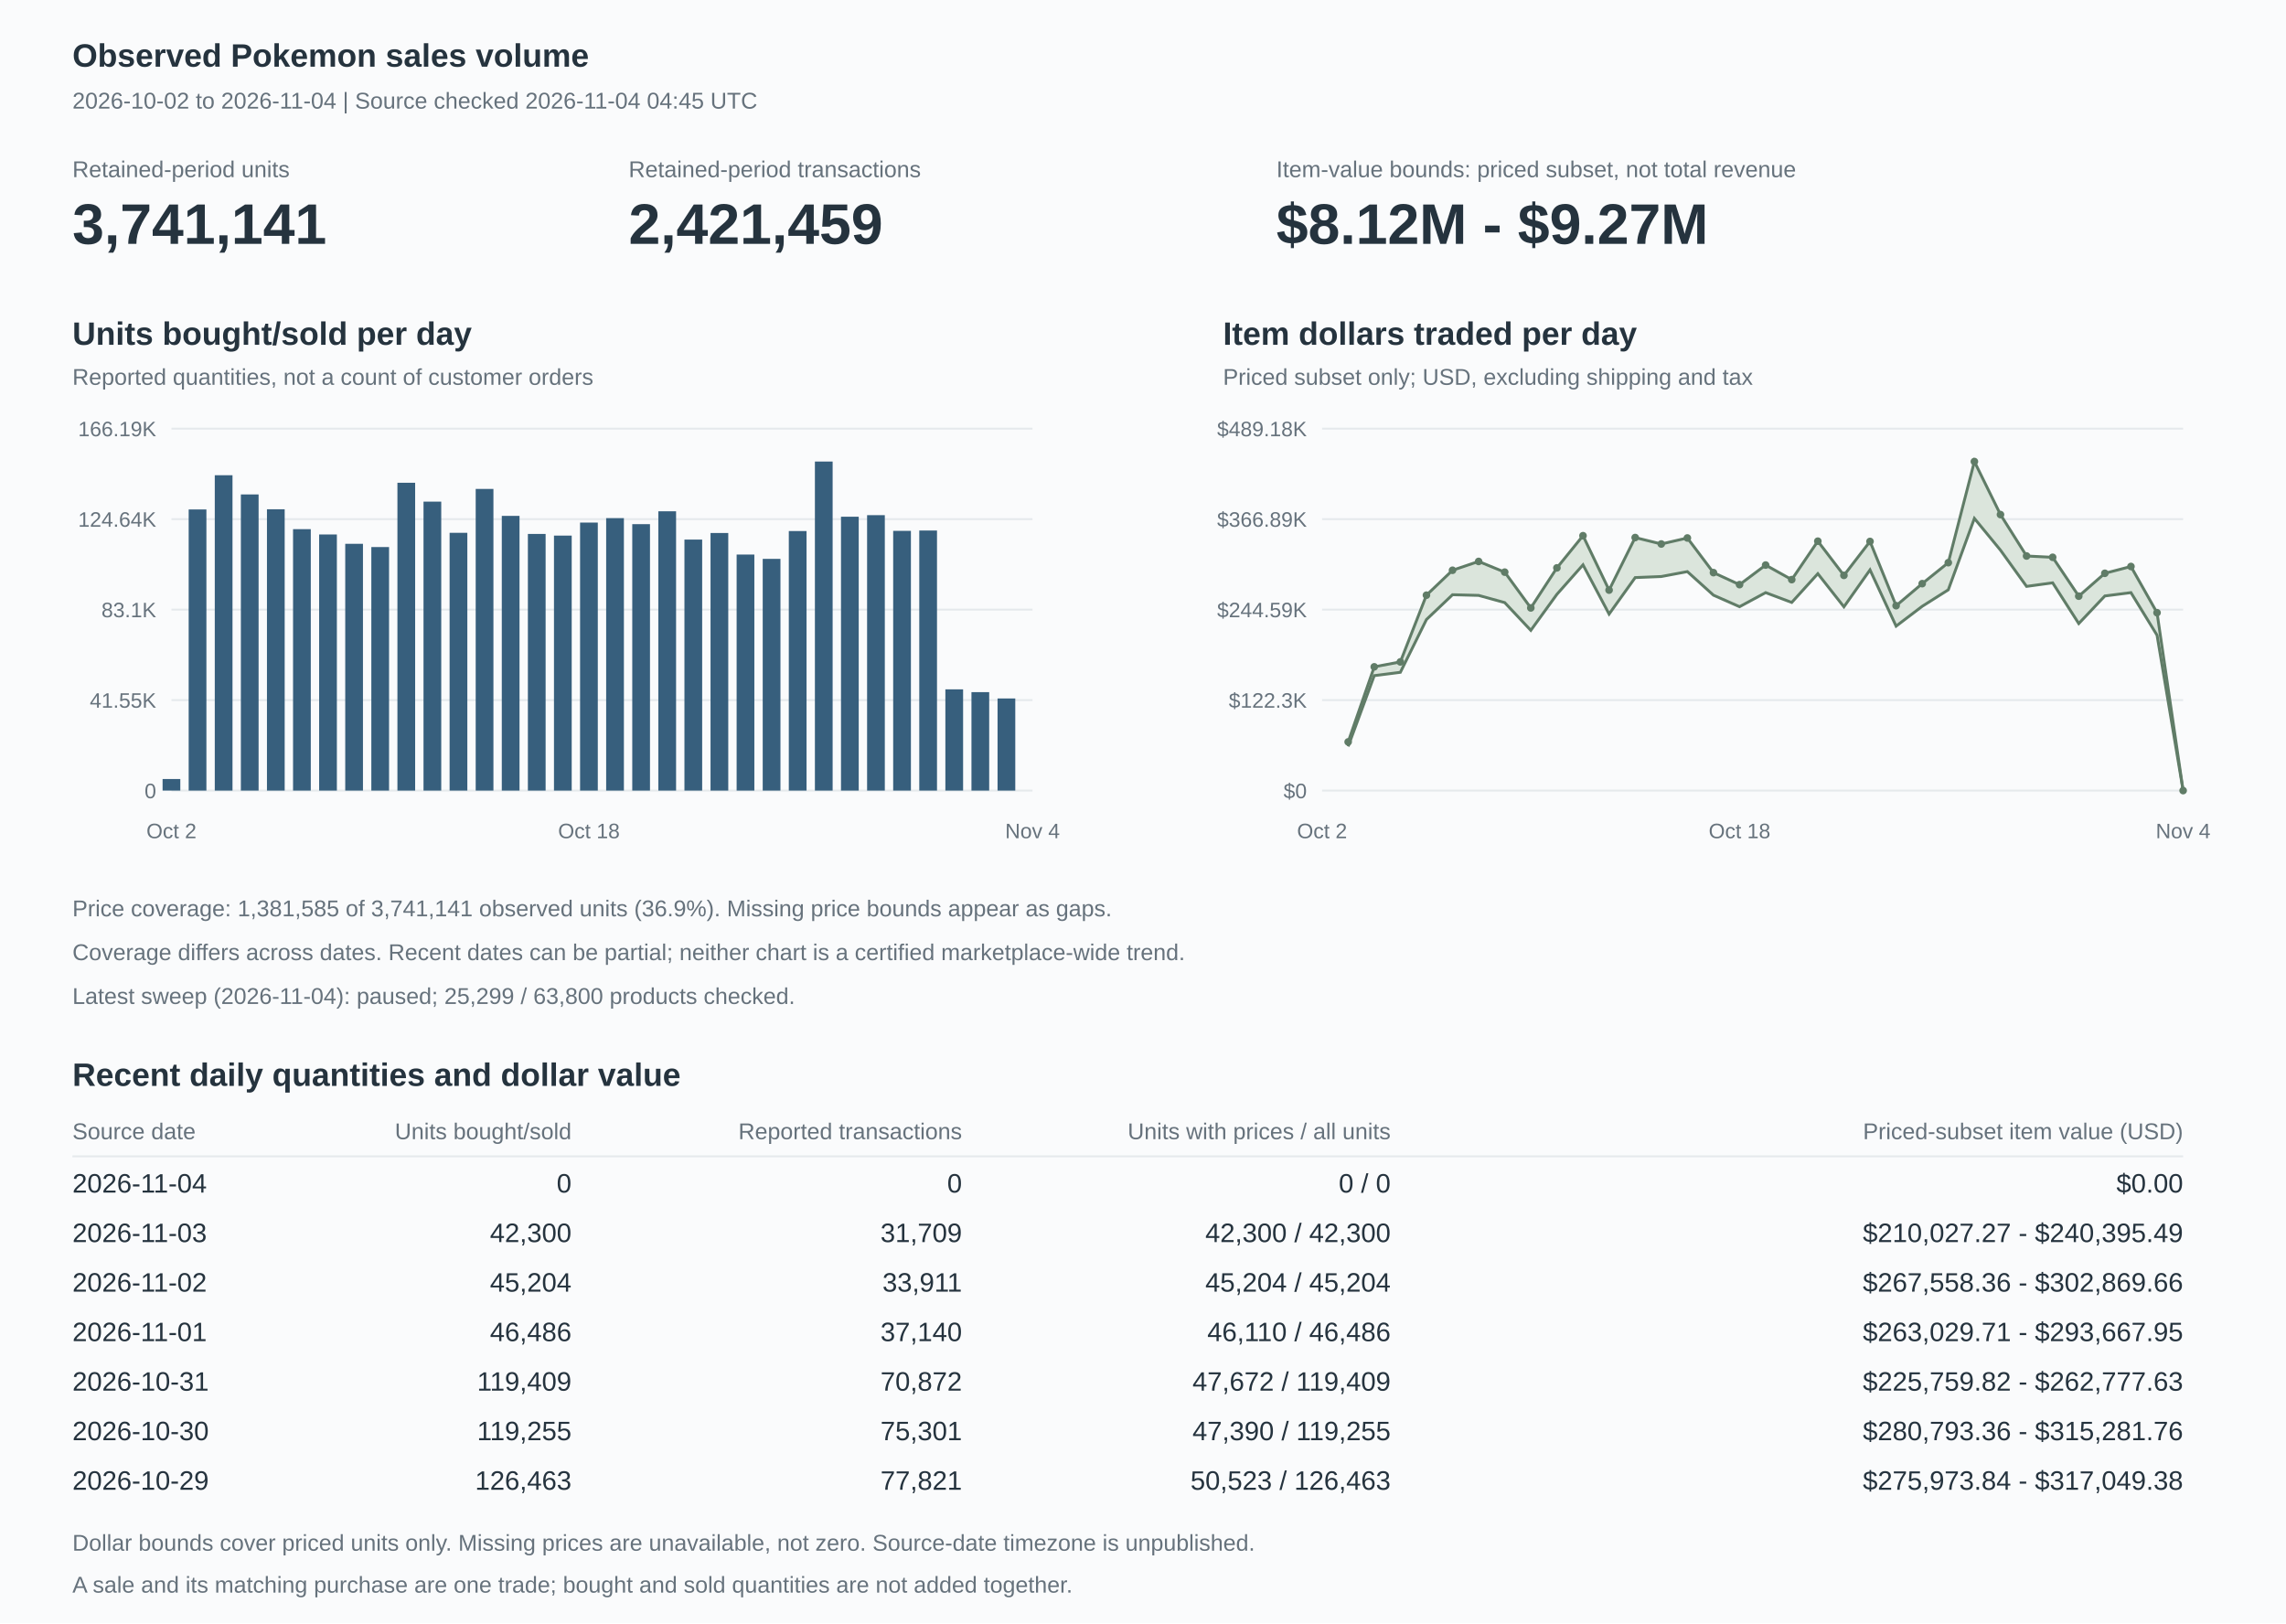
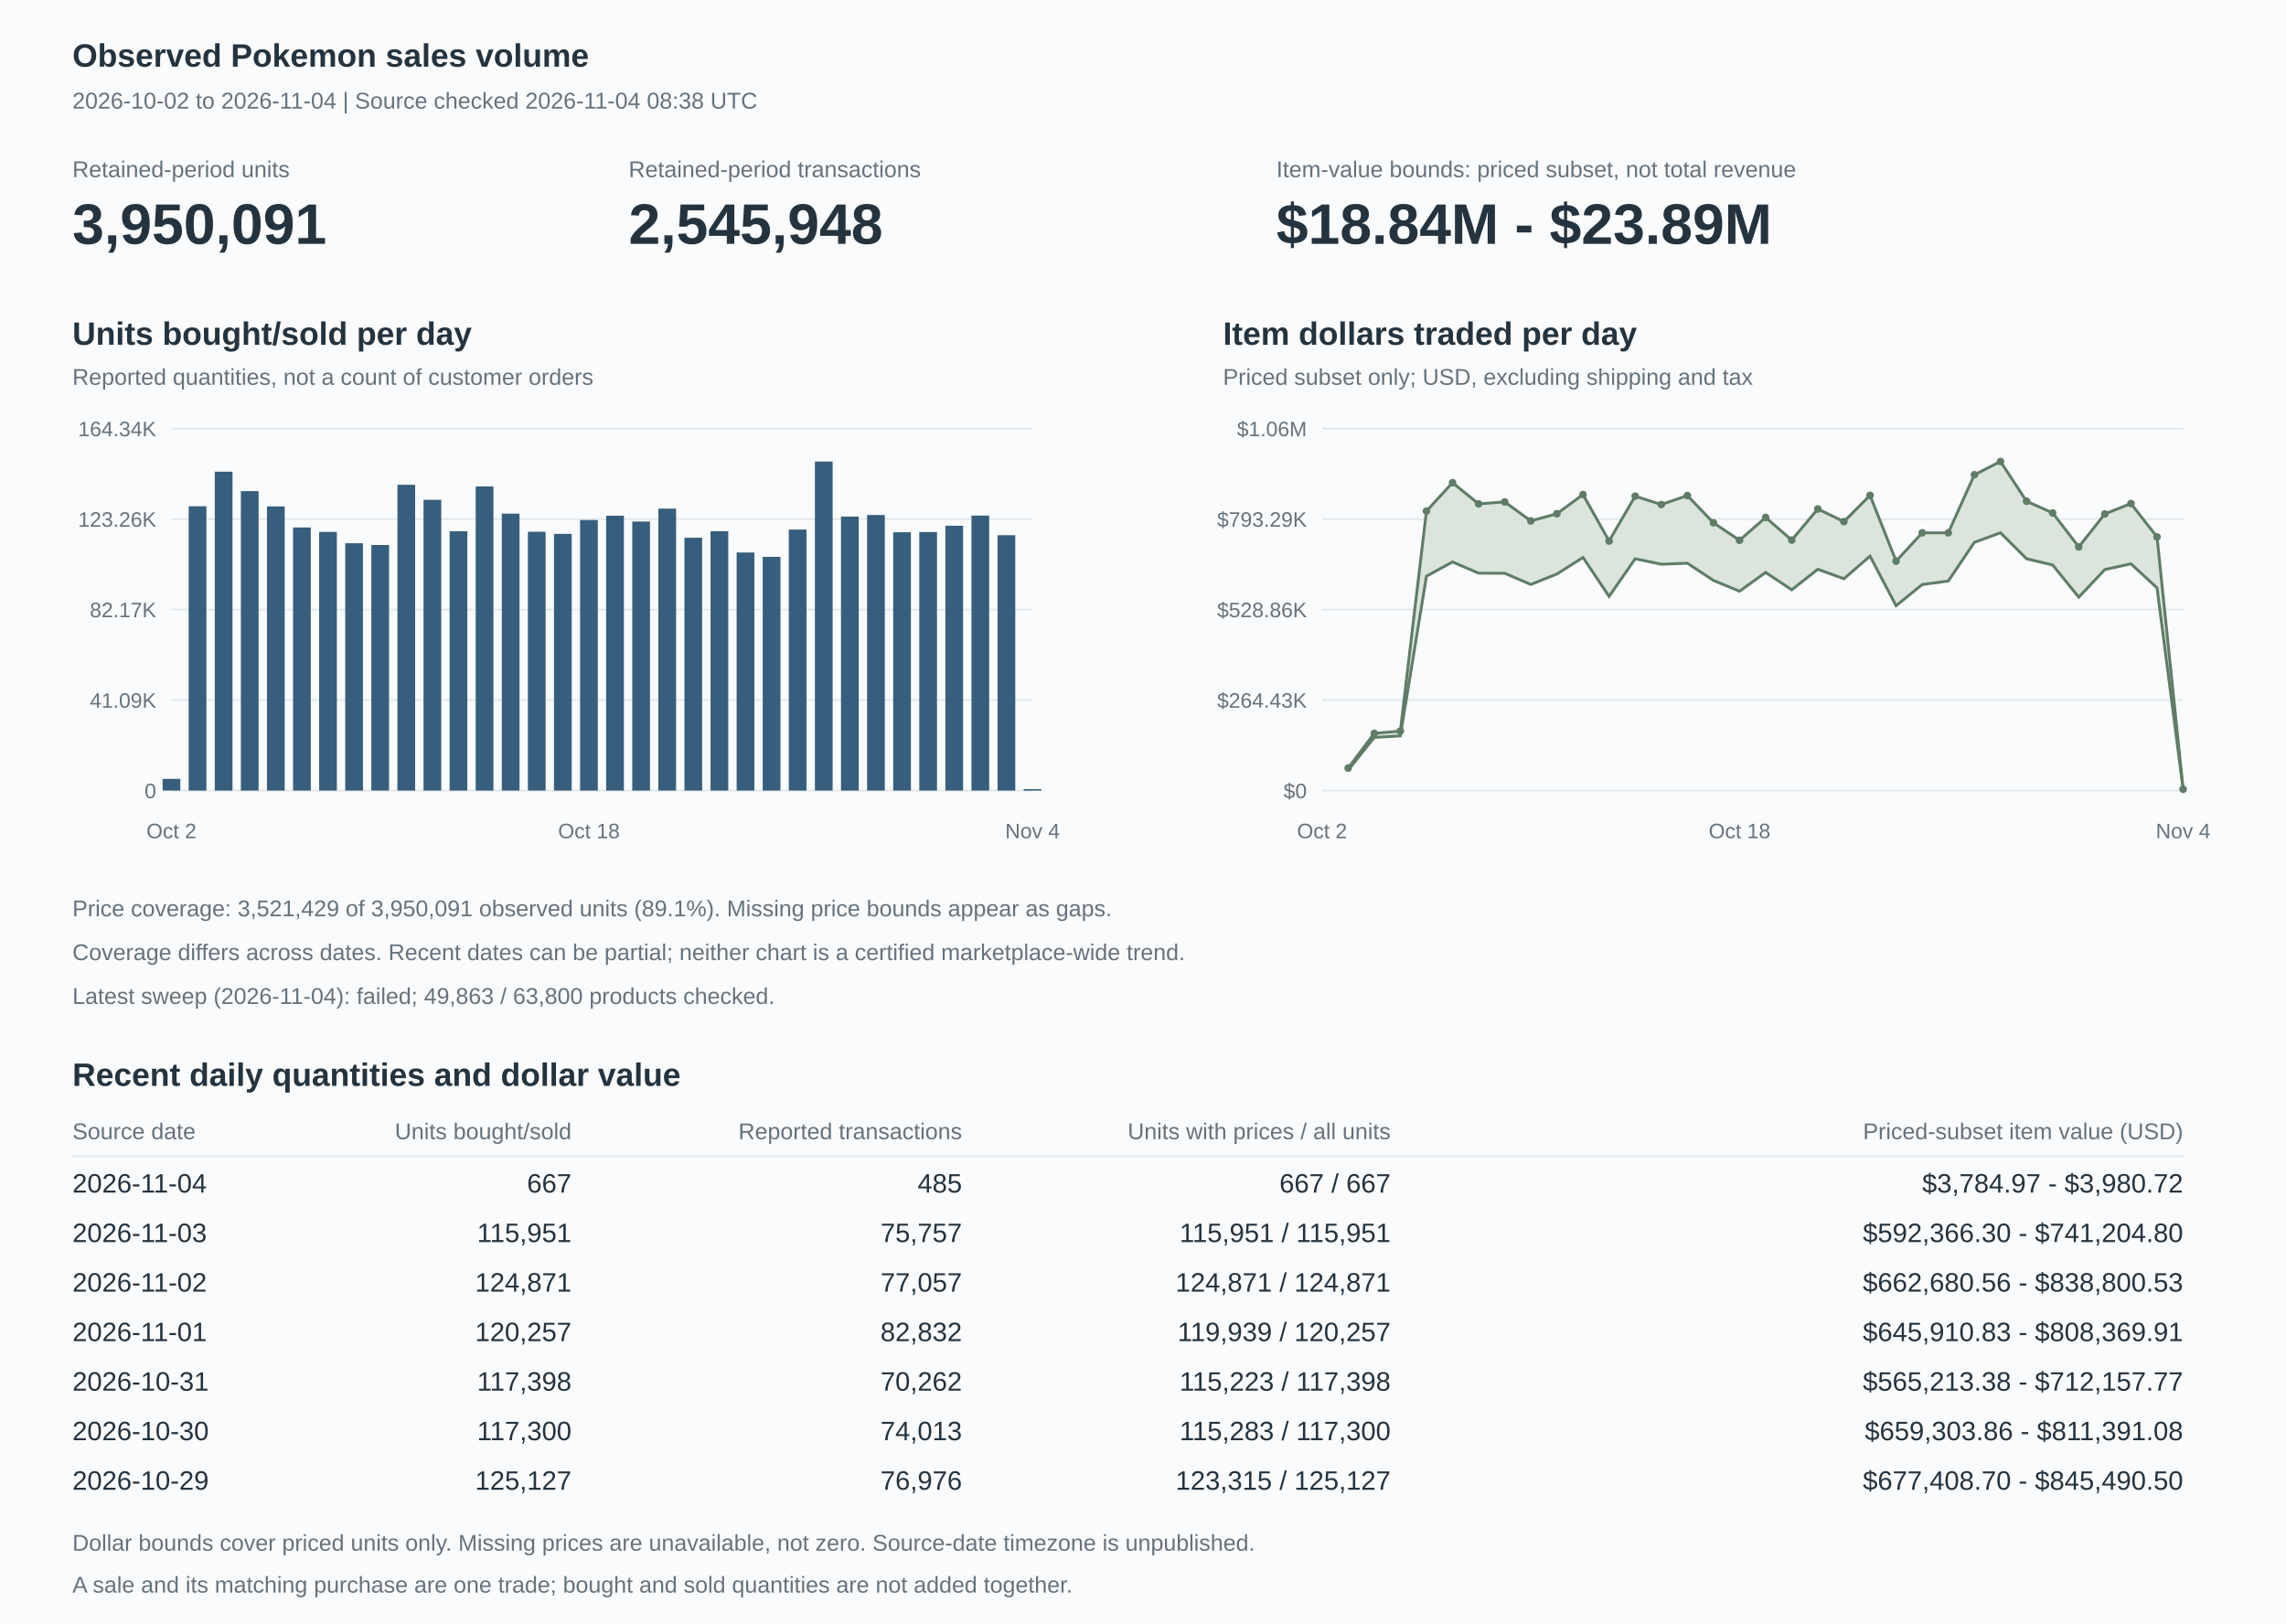
<svg xmlns="http://www.w3.org/2000/svg" width="1200" height="852" viewBox="0 0 1200 852" role="img" aria-labelledby="title description">
  <style>text{font-family:Arial,Helvetica,sans-serif;fill:#25333e;font-size:14px}.heading{font-size:17px;font-weight:600}.muted{fill:#66727c;font-size:12px}.axis{fill:#66727c;font-size:11px}.value{font-size:30px;font-weight:600}.grid{stroke:#e5e9ec;stroke-width:1}</style>
  <rect width="1200" height="852" fill="#fafbfc" />
  <text x="38" y="35" class="heading">Observed Pokemon sales volume</text>
-   <text x="38" y="57" class="muted">2026-10-02 to 2026-11-04 | Source checked 2026-11-04 04:45 UTC</text>
+   <text x="38" y="57" class="muted">2026-10-02 to 2026-11-04 | Source checked 2026-11-04 08:38 UTC</text>
  <text x="38" y="93" class="muted">Retained-period units</text>
-   <text x="38" y="128" class="value">3,741,141</text>
+   <text x="38" y="128" class="value">3,950,091</text>
  <text x="330" y="93" class="muted">Retained-period transactions</text>
-   <text x="330" y="128" class="value">2,421,459</text>
+   <text x="330" y="128" class="value">2,545,948</text>
  <text x="670" y="93" class="muted">Item-value bounds: priced subset, not total revenue</text>
-   <text x="670" y="128" class="value">$8.12M - $9.27M</text>
+   <text x="670" y="128" class="value">$18.84M - $23.89M</text>
  <text x="38" y="181" class="heading">Units bought/sold per day</text>
  <text x="38" y="202" class="muted">Reported quantities, not a count of customer orders</text>
  <path d="M90,415h452" class="grid" />
  <text x="82" y="419" text-anchor="end" class="axis">0</text>
  <path d="M90,367.5h452" class="grid" />
-   <text x="82" y="371.5" text-anchor="end" class="axis">41.55K</text>
+   <text x="82" y="371.5" text-anchor="end" class="axis">41.09K</text>
  <path d="M90,320h452" class="grid" />
-   <text x="82" y="324" text-anchor="end" class="axis">83.1K</text>
+   <text x="82" y="324" text-anchor="end" class="axis">82.17K</text>
  <path d="M90,272.5h452" class="grid" />
-   <text x="82" y="276.5" text-anchor="end" class="axis">124.64K</text>
+   <text x="82" y="276.5" text-anchor="end" class="axis">123.26K</text>
  <path d="M90,225h452" class="grid" />
-   <text x="82" y="229" text-anchor="end" class="axis">166.19K</text>
-   <rect x="85.347" y="408.927" width="9.306" height="6.073" fill="#375f7d" />
-   <rect x="99.044" y="267.425" width="9.306" height="147.575" fill="#375f7d" />
-   <rect x="112.741" y="249.464" width="9.306" height="165.536" fill="#375f7d" />
-   <rect x="126.438" y="259.545" width="9.306" height="155.455" fill="#375f7d" />
-   <rect x="140.135" y="267.329" width="9.306" height="147.671" fill="#375f7d" />
-   <rect x="153.832" y="277.771" width="9.306" height="137.229" fill="#375f7d" />
-   <rect x="167.529" y="280.558" width="9.306" height="134.442" fill="#375f7d" />
-   <rect x="181.226" y="285.46" width="9.306" height="129.54" fill="#375f7d" />
-   <rect x="194.923" y="287.165" width="9.306" height="127.835" fill="#375f7d" />
-   <rect x="208.62" y="253.413" width="9.306" height="161.587" fill="#375f7d" />
-   <rect x="222.317" y="263.32" width="9.306" height="151.68" fill="#375f7d" />
-   <rect x="236.014" y="279.687" width="9.306" height="135.313" fill="#375f7d" />
-   <rect x="249.711" y="256.653" width="9.306" height="158.347" fill="#375f7d" />
-   <rect x="263.408" y="270.803" width="9.306" height="144.197" fill="#375f7d" />
-   <rect x="277.105" y="280.278" width="9.306" height="134.722" fill="#375f7d" />
-   <rect x="290.802" y="281.151" width="9.306" height="133.849" fill="#375f7d" />
-   <rect x="304.499" y="274.314" width="9.306" height="140.686" fill="#375f7d" />
-   <rect x="318.196" y="271.988" width="9.306" height="143.012" fill="#375f7d" />
-   <rect x="331.893" y="275.141" width="9.306" height="139.859" fill="#375f7d" />
-   <rect x="345.589" y="268.39" width="9.306" height="146.61" fill="#375f7d" />
-   <rect x="359.286" y="283.239" width="9.306" height="131.761" fill="#375f7d" />
-   <rect x="372.983" y="279.785" width="9.306" height="135.215" fill="#375f7d" />
-   <rect x="386.68" y="291.098" width="9.306" height="123.902" fill="#375f7d" />
-   <rect x="400.377" y="293.369" width="9.306" height="121.631" fill="#375f7d" />
-   <rect x="414.074" y="278.761" width="9.306" height="136.239" fill="#375f7d" />
+   <text x="82" y="229" text-anchor="end" class="axis">164.34K</text>
+   <rect x="85.347" y="408.859" width="9.306" height="6.141" fill="#375f7d" />
+   <rect x="99.044" y="265.766" width="9.306" height="149.234" fill="#375f7d" />
+   <rect x="112.741" y="247.602" width="9.306" height="167.398" fill="#375f7d" />
+   <rect x="126.438" y="257.797" width="9.306" height="157.203" fill="#375f7d" />
+   <rect x="140.135" y="265.84" width="9.306" height="149.16" fill="#375f7d" />
+   <rect x="153.832" y="276.879" width="9.306" height="138.121" fill="#375f7d" />
+   <rect x="167.529" y="279.201" width="9.306" height="135.799" fill="#375f7d" />
+   <rect x="181.226" y="285.161" width="9.306" height="129.839" fill="#375f7d" />
+   <rect x="194.923" y="286.075" width="9.306" height="128.925" fill="#375f7d" />
+   <rect x="208.62" y="254.466" width="9.306" height="160.534" fill="#375f7d" />
+   <rect x="222.317" y="262.344" width="9.306" height="152.656" fill="#375f7d" />
+   <rect x="236.014" y="278.843" width="9.306" height="136.157" fill="#375f7d" />
+   <rect x="249.711" y="255.341" width="9.306" height="159.659" fill="#375f7d" />
+   <rect x="263.408" y="269.631" width="9.306" height="145.369" fill="#375f7d" />
+   <rect x="277.105" y="279.138" width="9.306" height="135.862" fill="#375f7d" />
+   <rect x="290.802" y="280.249" width="9.306" height="134.751" fill="#375f7d" />
+   <rect x="304.499" y="272.966" width="9.306" height="142.034" fill="#375f7d" />
+   <rect x="318.196" y="270.714" width="9.306" height="144.286" fill="#375f7d" />
+   <rect x="331.893" y="273.773" width="9.306" height="141.227" fill="#375f7d" />
+   <rect x="345.589" y="266.991" width="9.306" height="148.009" fill="#375f7d" />
+   <rect x="359.286" y="282.275" width="9.306" height="132.725" fill="#375f7d" />
+   <rect x="372.983" y="278.844" width="9.306" height="136.156" fill="#375f7d" />
+   <rect x="386.68" y="290.019" width="9.306" height="124.981" fill="#375f7d" />
+   <rect x="400.377" y="292.299" width="9.306" height="122.701" fill="#375f7d" />
+   <rect x="414.074" y="277.976" width="9.306" height="137.024" fill="#375f7d" />
  <rect x="427.771" y="242.273" width="9.306" height="172.727" fill="#375f7d" />
-   <rect x="441.468" y="271.239" width="9.306" height="143.761" fill="#375f7d" />
-   <rect x="455.165" y="270.421" width="9.306" height="144.579" fill="#375f7d" />
-   <rect x="468.862" y="278.661" width="9.306" height="136.339" fill="#375f7d" />
-   <rect x="482.559" y="278.485" width="9.306" height="136.515" fill="#375f7d" />
-   <rect x="496.256" y="361.855" width="9.306" height="53.145" fill="#375f7d" />
-   <rect x="509.953" y="363.32" width="9.306" height="51.68" fill="#375f7d" />
-   <rect x="523.65" y="366.64" width="9.306" height="48.36" fill="#375f7d" />
-   <rect x="537.347" y="415" width="9.306" height="0" fill="#375f7d" />
+   <rect x="441.468" y="271.158" width="9.306" height="143.842" fill="#375f7d" />
+   <rect x="455.165" y="270.34" width="9.306" height="144.66" fill="#375f7d" />
+   <rect x="468.862" y="279.388" width="9.306" height="135.612" fill="#375f7d" />
+   <rect x="482.559" y="279.275" width="9.306" height="135.725" fill="#375f7d" />
+   <rect x="496.256" y="275.97" width="9.306" height="139.03" fill="#375f7d" />
+   <rect x="509.953" y="270.636" width="9.306" height="144.364" fill="#375f7d" />
+   <rect x="523.65" y="280.948" width="9.306" height="134.052" fill="#375f7d" />
+   <rect x="537.347" y="414.229" width="9.306" height="0.771" fill="#375f7d" />
  <text x="90" y="440" text-anchor="middle" class="axis">Oct 2</text>
  <text x="309.152" y="440" text-anchor="middle" class="axis">Oct 18</text>
  <text x="542" y="440" text-anchor="middle" class="axis">Nov 4</text>
  <text x="642" y="181" class="heading">Item dollars traded per day</text>
  <text x="642" y="202" class="muted">Priced subset only; USD, excluding shipping and tax</text>
  <path d="M694,415h452" class="grid" />
  <text x="686" y="419" text-anchor="end" class="axis">$0</text>
  <path d="M694,367.5h452" class="grid" />
-   <text x="686" y="371.5" text-anchor="end" class="axis">$122.3K</text>
+   <text x="686" y="371.5" text-anchor="end" class="axis">$264.43K</text>
  <path d="M694,320h452" class="grid" />
-   <text x="686" y="324" text-anchor="end" class="axis">$244.59K</text>
+   <text x="686" y="324" text-anchor="end" class="axis">$528.86K</text>
  <path d="M694,272.5h452" class="grid" />
-   <text x="686" y="276.5" text-anchor="end" class="axis">$366.89K</text>
+   <text x="686" y="276.5" text-anchor="end" class="axis">$793.29K</text>
  <path d="M694,225h452" class="grid" />
-   <text x="686" y="229" text-anchor="end" class="axis">$489.18K</text>
-   <polygon points="707.697,389.448 721.394,350.04 735.091,347.449 748.788,312.425 762.485,299.346 776.182,294.716 789.879,300.334 803.576,319.112 817.273,298.098 830.97,281.206 844.667,309.765 858.364,282.173 872.061,285.555 885.758,282.403 899.455,300.592 913.152,306.894 926.848,296.615 940.545,304.258 954.242,284.082 967.939,302.027 981.636,284.221 995.333,317.953 1009.03,306.374 1022.727,295.361 1036.424,242.273 1050.121,270.123 1063.818,291.858 1077.515,292.544 1091.212,312.937 1104.909,300.939 1118.606,297.365 1132.303,321.63 1146,415 1146,415 1132.303,333.425 1118.606,311.08 1104.909,312.839 1091.212,327.315 1077.515,305.94 1063.818,307.811 1050.121,288.799 1036.424,272.122 1022.727,309.601 1009.03,318.27 995.333,328.676 981.636,299.142 967.939,318.538 954.242,301.138 940.545,316.239 926.848,311.081 913.152,318.473 899.455,312.422 885.758,300.055 872.061,302.63 858.364,303.19 844.667,322.333 830.97,296.496 817.273,311.967 803.576,330.88 789.879,316.312 776.182,312.541 762.485,312.185 748.788,325.218 735.091,352.917 721.394,354.661 707.697,391.82" fill="#dbe5dc" />
-   <polyline points="707.697,391.82 721.394,354.661 735.091,352.917 748.788,325.218 762.485,312.185 776.182,312.541 789.879,316.312 803.576,330.88 817.273,311.967 830.97,296.496 844.667,322.333 858.364,303.19 872.061,302.63 885.758,300.055 899.455,312.422 913.152,318.473 926.848,311.081 940.545,316.239 954.242,301.138 967.939,318.538 981.636,299.142 995.333,328.676 1009.03,318.27 1022.727,309.601 1036.424,272.122 1050.121,288.799 1063.818,307.811 1077.515,305.94 1091.212,327.315 1104.909,312.839 1118.606,311.08 1132.303,333.425 1146,415" fill="none" stroke="#607c67" stroke-width="1.5" />
-   <polyline points="707.697,389.448 721.394,350.04 735.091,347.449 748.788,312.425 762.485,299.346 776.182,294.716 789.879,300.334 803.576,319.112 817.273,298.098 830.97,281.206 844.667,309.765 858.364,282.173 872.061,285.555 885.758,282.403 899.455,300.592 913.152,306.894 926.848,296.615 940.545,304.258 954.242,284.082 967.939,302.027 981.636,284.221 995.333,317.953 1009.03,306.374 1022.727,295.361 1036.424,242.273 1050.121,270.123 1063.818,291.858 1077.515,292.544 1091.212,312.937 1104.909,300.939 1118.606,297.365 1132.303,321.63 1146,415" fill="none" stroke="#607c67" stroke-width="1.5" />
-   <circle cx="707.697" cy="389.448" r="2" fill="#607c67" />
-   <circle cx="721.394" cy="350.04" r="2" fill="#607c67" />
-   <circle cx="735.091" cy="347.449" r="2" fill="#607c67" />
-   <circle cx="748.788" cy="312.425" r="2" fill="#607c67" />
-   <circle cx="762.485" cy="299.346" r="2" fill="#607c67" />
-   <circle cx="776.182" cy="294.716" r="2" fill="#607c67" />
-   <circle cx="789.879" cy="300.334" r="2" fill="#607c67" />
-   <circle cx="803.576" cy="319.112" r="2" fill="#607c67" />
-   <circle cx="817.273" cy="298.098" r="2" fill="#607c67" />
-   <circle cx="830.97" cy="281.206" r="2" fill="#607c67" />
-   <circle cx="844.667" cy="309.765" r="2" fill="#607c67" />
-   <circle cx="858.364" cy="282.173" r="2" fill="#607c67" />
-   <circle cx="872.061" cy="285.555" r="2" fill="#607c67" />
-   <circle cx="885.758" cy="282.403" r="2" fill="#607c67" />
-   <circle cx="899.455" cy="300.592" r="2" fill="#607c67" />
-   <circle cx="913.152" cy="306.894" r="2" fill="#607c67" />
-   <circle cx="926.848" cy="296.615" r="2" fill="#607c67" />
-   <circle cx="940.545" cy="304.258" r="2" fill="#607c67" />
-   <circle cx="954.242" cy="284.082" r="2" fill="#607c67" />
-   <circle cx="967.939" cy="302.027" r="2" fill="#607c67" />
-   <circle cx="981.636" cy="284.221" r="2" fill="#607c67" />
-   <circle cx="995.333" cy="317.953" r="2" fill="#607c67" />
-   <circle cx="1009.03" cy="306.374" r="2" fill="#607c67" />
-   <circle cx="1022.727" cy="295.361" r="2" fill="#607c67" />
-   <circle cx="1036.424" cy="242.273" r="2" fill="#607c67" />
-   <circle cx="1050.121" cy="270.123" r="2" fill="#607c67" />
-   <circle cx="1063.818" cy="291.858" r="2" fill="#607c67" />
-   <circle cx="1077.515" cy="292.544" r="2" fill="#607c67" />
-   <circle cx="1091.212" cy="312.937" r="2" fill="#607c67" />
-   <circle cx="1104.909" cy="300.939" r="2" fill="#607c67" />
-   <circle cx="1118.606" cy="297.365" r="2" fill="#607c67" />
-   <circle cx="1132.303" cy="321.63" r="2" fill="#607c67" />
-   <circle cx="1146" cy="415" r="2" fill="#607c67" />
+   <text x="686" y="229" text-anchor="end" class="axis">$1.06M</text>
+   <polygon points="707.697,403.183 721.394,384.957 735.091,383.758 748.788,268.297 762.485,253.364 776.182,264.51 789.879,263.464 803.576,273.437 817.273,269.683 830.97,259.6 844.667,283.994 858.364,260.446 872.061,264.85 885.758,260.138 899.455,274.432 913.152,283.604 926.848,271.62 940.545,283.507 954.242,267.173 967.939,273.814 981.636,260.023 995.333,294.537 1009.03,279.707 1022.727,279.692 1036.424,249.216 1050.121,242.273 1063.818,263.123 1077.515,269.249 1091.212,287.074 1104.909,269.791 1118.606,264.325 1132.303,281.856 1146,414.285 1146,414.32 1132.303,308.592 1118.606,295.962 1104.909,298.974 1091.212,313.47 1077.515,296.568 1063.818,293.316 1050.121,279.67 1036.424,284.682 1022.727,304.983 1009.03,306.839 995.333,317.957 981.636,291.926 967.939,303.788 954.242,298.825 940.545,309.606 926.848,300.475 913.152,310.35 899.455,304.687 885.758,295.646 872.061,296.178 858.364,293.312 844.667,313.058 830.97,292.621 817.273,301.301 803.576,306.798 789.879,300.922 776.182,300.883 762.485,294.975 748.788,302.466 735.091,386.287 721.394,387.094 707.697,404.28" fill="#dbe5dc" />
+   <polyline points="707.697,404.28 721.394,387.094 735.091,386.287 748.788,302.466 762.485,294.975 776.182,300.883 789.879,300.922 803.576,306.798 817.273,301.301 830.97,292.621 844.667,313.058 858.364,293.312 872.061,296.178 885.758,295.646 899.455,304.687 913.152,310.35 926.848,300.475 940.545,309.606 954.242,298.825 967.939,303.788 981.636,291.926 995.333,317.957 1009.03,306.839 1022.727,304.983 1036.424,284.682 1050.121,279.67 1063.818,293.316 1077.515,296.568 1091.212,313.47 1104.909,298.974 1118.606,295.962 1132.303,308.592 1146,414.32" fill="none" stroke="#607c67" stroke-width="1.5" />
+   <polyline points="707.697,403.183 721.394,384.957 735.091,383.758 748.788,268.297 762.485,253.364 776.182,264.51 789.879,263.464 803.576,273.437 817.273,269.683 830.97,259.6 844.667,283.994 858.364,260.446 872.061,264.85 885.758,260.138 899.455,274.432 913.152,283.604 926.848,271.62 940.545,283.507 954.242,267.173 967.939,273.814 981.636,260.023 995.333,294.537 1009.03,279.707 1022.727,279.692 1036.424,249.216 1050.121,242.273 1063.818,263.123 1077.515,269.249 1091.212,287.074 1104.909,269.791 1118.606,264.325 1132.303,281.856 1146,414.285" fill="none" stroke="#607c67" stroke-width="1.5" />
+   <circle cx="707.697" cy="403.183" r="2" fill="#607c67" />
+   <circle cx="721.394" cy="384.957" r="2" fill="#607c67" />
+   <circle cx="735.091" cy="383.758" r="2" fill="#607c67" />
+   <circle cx="748.788" cy="268.297" r="2" fill="#607c67" />
+   <circle cx="762.485" cy="253.364" r="2" fill="#607c67" />
+   <circle cx="776.182" cy="264.51" r="2" fill="#607c67" />
+   <circle cx="789.879" cy="263.464" r="2" fill="#607c67" />
+   <circle cx="803.576" cy="273.437" r="2" fill="#607c67" />
+   <circle cx="817.273" cy="269.683" r="2" fill="#607c67" />
+   <circle cx="830.97" cy="259.6" r="2" fill="#607c67" />
+   <circle cx="844.667" cy="283.994" r="2" fill="#607c67" />
+   <circle cx="858.364" cy="260.446" r="2" fill="#607c67" />
+   <circle cx="872.061" cy="264.85" r="2" fill="#607c67" />
+   <circle cx="885.758" cy="260.138" r="2" fill="#607c67" />
+   <circle cx="899.455" cy="274.432" r="2" fill="#607c67" />
+   <circle cx="913.152" cy="283.604" r="2" fill="#607c67" />
+   <circle cx="926.848" cy="271.62" r="2" fill="#607c67" />
+   <circle cx="940.545" cy="283.507" r="2" fill="#607c67" />
+   <circle cx="954.242" cy="267.173" r="2" fill="#607c67" />
+   <circle cx="967.939" cy="273.814" r="2" fill="#607c67" />
+   <circle cx="981.636" cy="260.023" r="2" fill="#607c67" />
+   <circle cx="995.333" cy="294.537" r="2" fill="#607c67" />
+   <circle cx="1009.03" cy="279.707" r="2" fill="#607c67" />
+   <circle cx="1022.727" cy="279.692" r="2" fill="#607c67" />
+   <circle cx="1036.424" cy="249.216" r="2" fill="#607c67" />
+   <circle cx="1050.121" cy="242.273" r="2" fill="#607c67" />
+   <circle cx="1063.818" cy="263.123" r="2" fill="#607c67" />
+   <circle cx="1077.515" cy="269.249" r="2" fill="#607c67" />
+   <circle cx="1091.212" cy="287.074" r="2" fill="#607c67" />
+   <circle cx="1104.909" cy="269.791" r="2" fill="#607c67" />
+   <circle cx="1118.606" cy="264.325" r="2" fill="#607c67" />
+   <circle cx="1132.303" cy="281.856" r="2" fill="#607c67" />
+   <circle cx="1146" cy="414.285" r="2" fill="#607c67" />
  <text x="694" y="440" text-anchor="middle" class="axis">Oct 2</text>
  <text x="913.152" y="440" text-anchor="middle" class="axis">Oct 18</text>
  <text x="1146" y="440" text-anchor="middle" class="axis">Nov 4</text>
-   <text x="38" y="481" class="muted">Price coverage: 1,381,585 of 3,741,141 observed units (36.9%). Missing price bounds appear as gaps.</text>
+   <text x="38" y="481" class="muted">Price coverage: 3,521,429 of 3,950,091 observed units (89.1%). Missing price bounds appear as gaps.</text>
  <text x="38" y="504" class="muted">Coverage differs across dates. Recent dates can be partial; neither chart is a certified marketplace-wide trend.</text>
-   <text x="38" y="527" class="muted">Latest sweep (2026-11-04): paused; 25,299 / 63,800 products checked.</text>
+   <text x="38" y="527" class="muted">Latest sweep (2026-11-04): failed; 49,863 / 63,800 products checked.</text>
  <text x="38" y="570" class="heading">Recent daily quantities and dollar value</text>
  <text x="38" y="598" class="muted">Source date</text>
  <text x="300" y="598" text-anchor="end" class="muted">Units bought/sold</text>
  <text x="505" y="598" text-anchor="end" class="muted">Reported transactions</text>
  <text x="730" y="598" text-anchor="end" class="muted">Units with prices / all units</text>
  <text x="1146" y="598" text-anchor="end" class="muted">Priced-subset item value (USD)</text>
  <path d="M38,607h1108" class="grid" />
  <text x="38" y="626">2026-11-04</text>
-   <text x="300" y="626" text-anchor="end">0</text>
-   <text x="505" y="626" text-anchor="end">0</text>
-   <text x="730" y="626" text-anchor="end">0 / 0</text>
-   <text x="1146" y="626" text-anchor="end">$0.00</text>
+   <text x="300" y="626" text-anchor="end">667</text>
+   <text x="505" y="626" text-anchor="end">485</text>
+   <text x="730" y="626" text-anchor="end">667 / 667</text>
+   <text x="1146" y="626" text-anchor="end">$3,784.97 - $3,980.72</text>
  <text x="38" y="652">2026-11-03</text>
-   <text x="300" y="652" text-anchor="end">42,300</text>
-   <text x="505" y="652" text-anchor="end">31,709</text>
-   <text x="730" y="652" text-anchor="end">42,300 / 42,300</text>
-   <text x="1146" y="652" text-anchor="end">$210,027.27 - $240,395.49</text>
+   <text x="300" y="652" text-anchor="end">115,951</text>
+   <text x="505" y="652" text-anchor="end">75,757</text>
+   <text x="730" y="652" text-anchor="end">115,951 / 115,951</text>
+   <text x="1146" y="652" text-anchor="end">$592,366.30 - $741,204.80</text>
  <text x="38" y="678">2026-11-02</text>
-   <text x="300" y="678" text-anchor="end">45,204</text>
-   <text x="505" y="678" text-anchor="end">33,911</text>
-   <text x="730" y="678" text-anchor="end">45,204 / 45,204</text>
-   <text x="1146" y="678" text-anchor="end">$267,558.36 - $302,869.66</text>
+   <text x="300" y="678" text-anchor="end">124,871</text>
+   <text x="505" y="678" text-anchor="end">77,057</text>
+   <text x="730" y="678" text-anchor="end">124,871 / 124,871</text>
+   <text x="1146" y="678" text-anchor="end">$662,680.56 - $838,800.53</text>
  <text x="38" y="704">2026-11-01</text>
-   <text x="300" y="704" text-anchor="end">46,486</text>
-   <text x="505" y="704" text-anchor="end">37,140</text>
-   <text x="730" y="704" text-anchor="end">46,110 / 46,486</text>
-   <text x="1146" y="704" text-anchor="end">$263,029.71 - $293,667.95</text>
+   <text x="300" y="704" text-anchor="end">120,257</text>
+   <text x="505" y="704" text-anchor="end">82,832</text>
+   <text x="730" y="704" text-anchor="end">119,939 / 120,257</text>
+   <text x="1146" y="704" text-anchor="end">$645,910.83 - $808,369.91</text>
  <text x="38" y="730">2026-10-31</text>
-   <text x="300" y="730" text-anchor="end">119,409</text>
-   <text x="505" y="730" text-anchor="end">70,872</text>
-   <text x="730" y="730" text-anchor="end">47,672 / 119,409</text>
-   <text x="1146" y="730" text-anchor="end">$225,759.82 - $262,777.63</text>
+   <text x="300" y="730" text-anchor="end">117,398</text>
+   <text x="505" y="730" text-anchor="end">70,262</text>
+   <text x="730" y="730" text-anchor="end">115,223 / 117,398</text>
+   <text x="1146" y="730" text-anchor="end">$565,213.38 - $712,157.77</text>
  <text x="38" y="756">2026-10-30</text>
-   <text x="300" y="756" text-anchor="end">119,255</text>
-   <text x="505" y="756" text-anchor="end">75,301</text>
-   <text x="730" y="756" text-anchor="end">47,390 / 119,255</text>
-   <text x="1146" y="756" text-anchor="end">$280,793.36 - $315,281.76</text>
+   <text x="300" y="756" text-anchor="end">117,300</text>
+   <text x="505" y="756" text-anchor="end">74,013</text>
+   <text x="730" y="756" text-anchor="end">115,283 / 117,300</text>
+   <text x="1146" y="756" text-anchor="end">$659,303.86 - $811,391.08</text>
  <text x="38" y="782">2026-10-29</text>
-   <text x="300" y="782" text-anchor="end">126,463</text>
-   <text x="505" y="782" text-anchor="end">77,821</text>
-   <text x="730" y="782" text-anchor="end">50,523 / 126,463</text>
-   <text x="1146" y="782" text-anchor="end">$275,973.84 - $317,049.38</text>
+   <text x="300" y="782" text-anchor="end">125,127</text>
+   <text x="505" y="782" text-anchor="end">76,976</text>
+   <text x="730" y="782" text-anchor="end">123,315 / 125,127</text>
+   <text x="1146" y="782" text-anchor="end">$677,408.70 - $845,490.50</text>
  <text x="38" y="814" class="muted">Dollar bounds cover priced units only. Missing prices are unavailable, not zero. Source-date timezone is unpublished.</text>
  <text x="38" y="836" class="muted">A sale and its matching purchase are one trade; bought and sold quantities are not added together.</text>
</svg>
